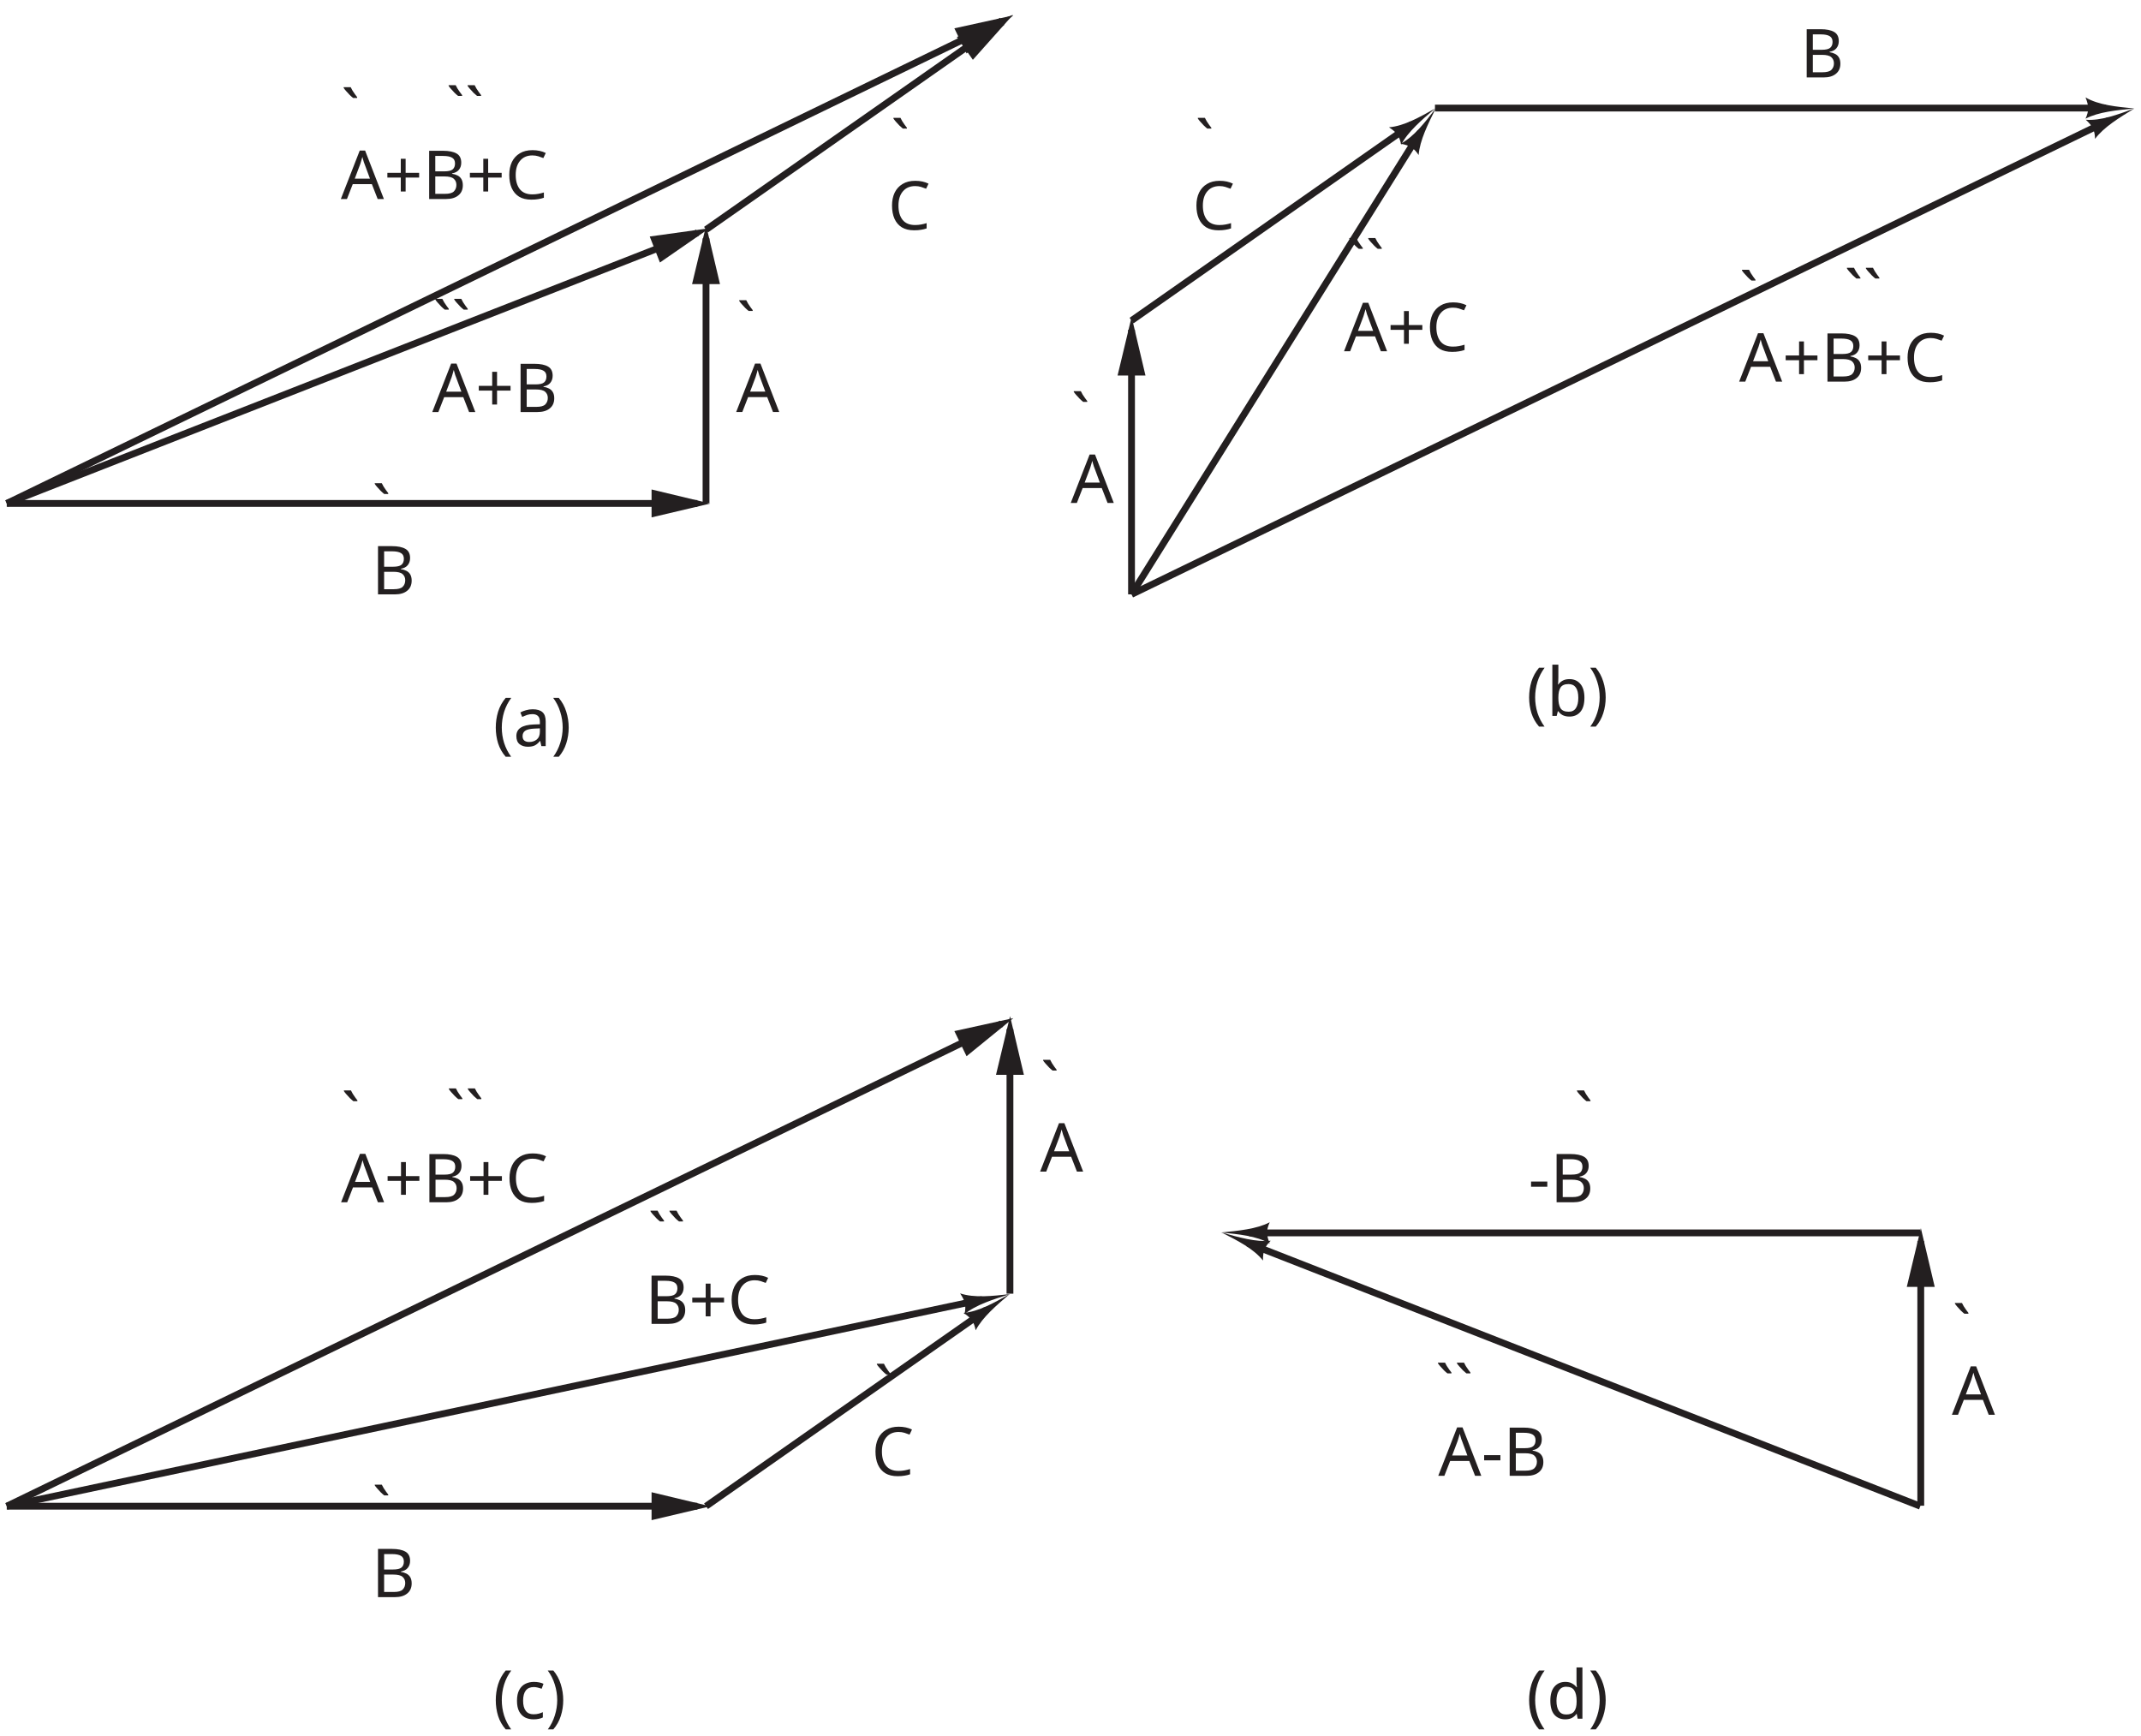
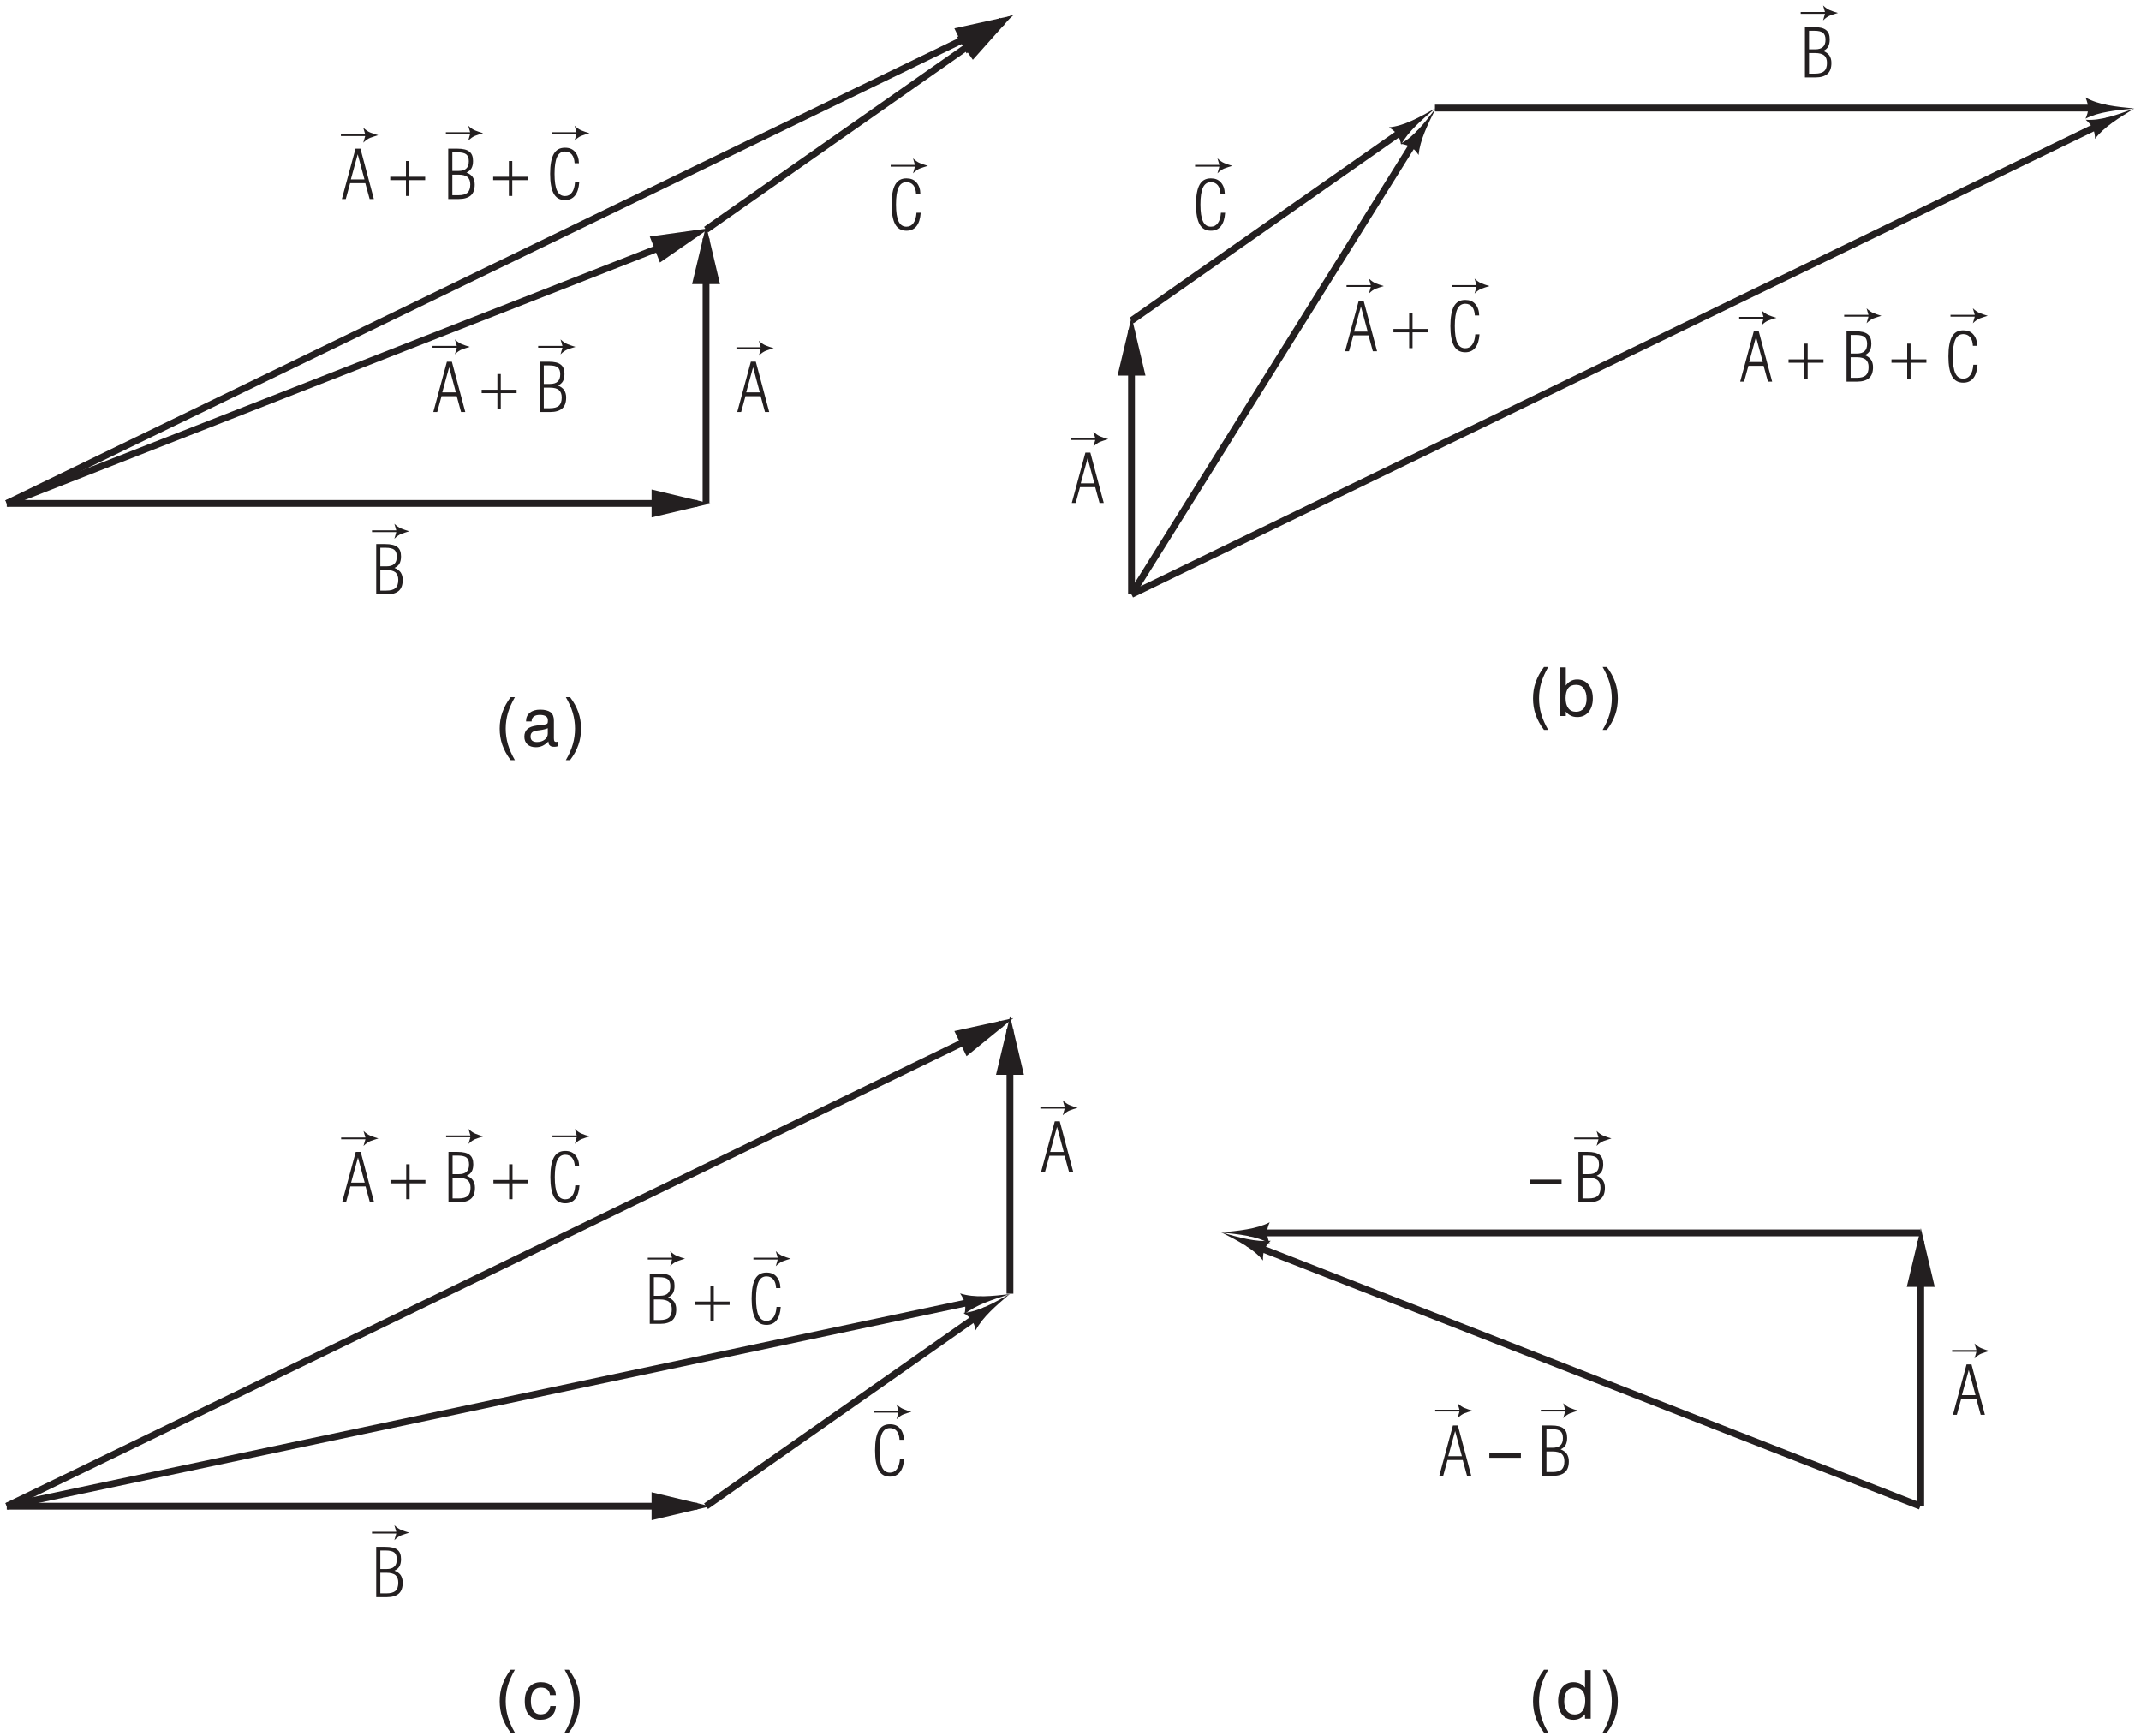
- <svg xmlns="http://www.w3.org/2000/svg" version="1.1" id="svg2" xml:space="preserve" width="422.667" height="342.667" viewBox="0 0 422.667 342.667">
-   <defs id="defs6" />
-   <g id="g8" transform="matrix(1.333333,0,0,-1.333333,0,342.6667)">
-     <g id="g10" transform="scale(0.1)">
-       <path d="M 1484.09,2537.25 1045.36,2230" style="fill:none;stroke:#231f20;stroke-width:10.08;stroke-linecap:butt;stroke-linejoin:miter;stroke-miterlimit:2.613;stroke-dasharray:none;stroke-opacity:1" id="path12" />
-       <path d="m 1440.44,2481.46 59.41,66.63 -83.13,-32.77 z" style="fill:#231f20;fill-opacity:1;fill-rule:evenodd;stroke:none" id="path14" />
-       <path d="M 1460.28,630.578 1045.36,340" style="fill:none;stroke:#231f20;stroke-width:10.08;stroke-linecap:butt;stroke-linejoin:miter;stroke-miterlimit:2.613;stroke-dasharray:none;stroke-opacity:1" id="path16" />
-       <path d="m 1494.98,654.145 c -22.54,-12.715 -46.1,-26.165 -68.46,-27.989 11.46,-7.355 15.78,-13.535 18.06,-25.773 10.05,19.347 30.75,36.918 50.4,53.762" style="fill:#231f20;fill-opacity:1;fill-rule:evenodd;stroke:none" id="path18" />
-       <path d="M 2090.28,2385.94 1675.36,2095.36" style="fill:none;stroke:#231f20;stroke-width:10.08;stroke-linecap:butt;stroke-linejoin:miter;stroke-miterlimit:2.613;stroke-dasharray:none;stroke-opacity:1" id="path20" />
-       <path d="m 2124.98,2409.5 c -22.54,-12.71 -46.1,-26.16 -68.46,-27.98 11.46,-7.36 15.78,-13.54 18.06,-25.78 10.05,19.35 30.75,36.92 50.4,53.76" style="fill:#231f20;fill-opacity:1;fill-rule:evenodd;stroke:none" id="path22" />
-       <path d="M 1032.65,2225.3 10,1824.64" style="fill:none;stroke:#231f20;stroke-width:10.08;stroke-linecap:butt;stroke-linejoin:miter;stroke-miterlimit:2.613;stroke-dasharray:none;stroke-opacity:1" id="path24" />
-       <path d="m 977.098,2181.34 73.422,50.79 -88.508,-12.29 z" style="fill:#231f20;fill-opacity:1;fill-rule:evenodd;stroke:none" id="path26" />
-       <path d="M 1454.32,645.945 10,340" style="fill:none;stroke:#231f20;stroke-width:10.08;stroke-linecap:butt;stroke-linejoin:miter;stroke-miterlimit:2.613;stroke-dasharray:none;stroke-opacity:1" id="path28" />
-       <path d="m 1495.48,654.047 c -25.72,-2.875 -52.67,-6.027 -73.95,1.051 7.66,-11.262 9.22,-18.637 6.52,-30.789 16.83,13.867 42.75,21.933 67.43,29.738" style="fill:#231f20;fill-opacity:1;fill-rule:evenodd;stroke:none" id="path30" />
-       <path d="M 1847.63,729.363 2843.2,340" style="fill:none;stroke:#231f20;stroke-width:10.08;stroke-linecap:butt;stroke-linejoin:miter;stroke-miterlimit:2.613;stroke-dasharray:none;stroke-opacity:1" id="path32" />
-       <path d="m 1808.78,745.203 c 23.08,-11.73 47.33,-23.898 61.22,-41.5 -0.21,13.613 2.53,20.637 11.46,29.309 -21.67,-2.348 -47.77,5.152 -72.68,12.191" style="fill:#231f20;fill-opacity:1;fill-rule:evenodd;stroke:none" id="path34" />
-       <path d="M 2103.13,2374.43 1675.36,1690" style="fill:none;stroke:#231f20;stroke-width:10.08;stroke-linecap:butt;stroke-linejoin:miter;stroke-miterlimit:2.613;stroke-dasharray:none;stroke-opacity:1" id="path36" />
-       <path d="m 2125.88,2409.68 c -15.8,-20.51 -32.24,-42.1 -52.1,-52.5 13.42,-2.3 19.81,-6.3 26.68,-16.68 1.7,21.73 13.9,46 25.42,69.18" style="fill:#231f20;fill-opacity:1;fill-rule:evenodd;stroke:none" id="path38" />
-       <path d="M 1483.05,2539.02 10,1824.64" style="fill:none;stroke:#231f20;stroke-width:10.08;stroke-linecap:butt;stroke-linejoin:miter;stroke-miterlimit:2.613;stroke-dasharray:none;stroke-opacity:1" id="path40" />
-       <path d="m 1431.1,2490.86 69.24,56.36 -87.29,-19.16 z" style="fill:#231f20;fill-opacity:1;fill-rule:evenodd;stroke:none" id="path42" />
-       <path d="M 1483.05,1054.38 10,340" style="fill:none;stroke:#231f20;stroke-width:10.08;stroke-linecap:butt;stroke-linejoin:miter;stroke-miterlimit:2.613;stroke-dasharray:none;stroke-opacity:1" id="path44" />
-       <path d="m 1431.1,1006.22 69.24,56.36 -87.29,-19.16 z" style="fill:#231f20;fill-opacity:1;fill-rule:evenodd;stroke:none" id="path46" />
-       <path d="M 3122.25,2391.7 1675.36,1690" style="fill:none;stroke:#231f20;stroke-width:10.08;stroke-linecap:butt;stroke-linejoin:miter;stroke-miterlimit:2.613;stroke-dasharray:none;stroke-opacity:1" id="path48" />
-       <path d="m 3160.27,2409.46 c -24.29,-8.98 -49.69,-18.52 -72.04,-16.77 10.14,-9.08 13.43,-15.87 13.73,-28.31 13,17.5 36.22,31.57 58.31,45.08" style="fill:#231f20;fill-opacity:1;fill-rule:evenodd;stroke:none" id="path50" />
-       <path d="M 1045.36,2217.12 V 1825.36" style="fill:none;stroke:#231f20;stroke-width:10.08;stroke-linecap:butt;stroke-linejoin:miter;stroke-miterlimit:2.613;stroke-dasharray:none;stroke-opacity:1" id="path52" />
-       <path d="m 1066.02,2149.36 -20.5,86.89 -20.84,-86.89 z" style="fill:#231f20;fill-opacity:1;fill-rule:evenodd;stroke:none" id="path54" />
-       <path d="M 1495.36,1046.4 V 654.641" style="fill:none;stroke:#231f20;stroke-width:10.08;stroke-linecap:butt;stroke-linejoin:miter;stroke-miterlimit:2.613;stroke-dasharray:none;stroke-opacity:1" id="path56" />
-       <path d="m 1516.02,978.641 -20.5,86.889 -20.84,-86.889 z" style="fill:#231f20;fill-opacity:1;fill-rule:evenodd;stroke:none" id="path58" />
-       <path d="M 2843.92,732.48 V 340.719" style="fill:none;stroke:#231f20;stroke-width:10.08;stroke-linecap:butt;stroke-linejoin:miter;stroke-miterlimit:2.613;stroke-dasharray:none;stroke-opacity:1" id="path60" />
-       <path d="m 2864.59,664.719 -20.51,86.89 -20.85,-86.89 z" style="fill:#231f20;fill-opacity:1;fill-rule:evenodd;stroke:none" id="path62" />
-       <path d="M 1675.36,2081.76 V 1690" style="fill:none;stroke:#231f20;stroke-width:10.08;stroke-linecap:butt;stroke-linejoin:miter;stroke-miterlimit:2.613;stroke-dasharray:none;stroke-opacity:1" id="path64" />
-       <path d="m 1696.02,2014 -20.5,86.89 -20.84,-86.89 z" style="fill:#231f20;fill-opacity:1;fill-rule:evenodd;stroke:none" id="path66" />
-       <path d="M 1032.48,1824.64 H 10" style="fill:none;stroke:#231f20;stroke-width:10.08;stroke-linecap:butt;stroke-linejoin:miter;stroke-miterlimit:2.613;stroke-dasharray:none;stroke-opacity:1" id="path68" />
-       <path d="m 964.719,1803.98 86.891,20.5 -86.891,20.84 z" style="fill:#231f20;fill-opacity:1;fill-rule:evenodd;stroke:none" id="path70" />
-       <path d="M 1032.48,340 H 10" style="fill:none;stroke:#231f20;stroke-width:10.08;stroke-linecap:butt;stroke-linejoin:miter;stroke-miterlimit:2.613;stroke-dasharray:none;stroke-opacity:1" id="path72" />
-       <path d="m 964.719,319.336 86.891,20.504 -86.891,20.844 z" style="fill:#231f20;fill-opacity:1;fill-rule:evenodd;stroke:none" id="path74" />
-       <path d="M 1849.79,744.641 H 2843.2" style="fill:none;stroke:#231f20;stroke-width:10.08;stroke-linecap:butt;stroke-linejoin:miter;stroke-miterlimit:2.613;stroke-dasharray:none;stroke-opacity:1" id="path76" />
-       <path d="m 1807.84,745.242 c 25.77,-2.519 52.78,-5.019 72.13,-16.344 -5.16,12.598 -5.16,20.137 0,31.465 -19.33,-10.078 -46.36,-12.597 -72.13,-15.121" style="fill:#231f20;fill-opacity:1;fill-rule:evenodd;stroke:none" id="path78" />
-       <path d="M 3118.05,2410 H 2124.64" style="fill:none;stroke:#231f20;stroke-width:10.08;stroke-linecap:butt;stroke-linejoin:miter;stroke-miterlimit:2.613;stroke-dasharray:none;stroke-opacity:1" id="path80" />
-       <path d="m 3160,2409.4 c -25.77,2.52 -52.78,5.02 -72.13,16.34 5.16,-12.6 5.16,-20.13 0,-31.46 19.33,10.08 46.36,12.6 72.13,15.12" style="fill:#231f20;fill-opacity:1;fill-rule:evenodd;stroke:none" id="path82" />
-       <g id="g84" transform="scale(10)">
-         <text transform="matrix(1,0,0,-1,109,196)" style="font-variant:normal;font-weight:normal;font-size:10px;font-family:Swis721LtCnBT;-inkscape-font-specification:Swis721LtCnBT;writing-mode:lr-tb;fill:#231f20;fill-opacity:1;fill-rule:nonzero;stroke:none" id="text164">
-           <tspan x="0" y="0" id="tspan86">A</tspan>
-           <tspan x="0.039" y="-8.9" id="tspan88">`</tspan>
-           <tspan x="45" y="112.464" id="tspan90">A</tspan>
-           <tspan x="45.039" y="103.564" id="tspan92">`</tspan>
-           <tspan x="180" y="148.464" id="tspan94">A</tspan>
-           <tspan x="180.038" y="139.564" id="tspan96">`</tspan>
-           <tspan x="49.535" y="13.464" id="tspan98">A</tspan>
-           <tspan x="49.574" y="4.564" id="tspan100">`</tspan>
-           <tspan x="-54.001" y="27" id="tspan102">B</tspan>
-           <tspan x="-53.922" y="18.2" id="tspan104">`</tspan>
-           <tspan x="-54.001" y="175.464" id="tspan106">B</tspan>
-           <tspan x="-53.922" y="166.464" id="tspan108">`</tspan>
-           <tspan x="157.535" y="-49.536" id="tspan110">B</tspan>
-           <tspan x="157.613" y="-58.536" id="tspan112">`</tspan>
-           <tspan x="117.286 124.003" y="117" id="tspan114">-B</tspan>
-           <tspan x="124.082" y="108.101" id="tspan116">`</tspan>
-           <tspan x="22.463" y="-26.999" id="tspan118">C</tspan>
-           <tspan x="22.873" y="-35.899" id="tspan120">`</tspan>
-           <tspan x="20.015" y="157.465" id="tspan122">C</tspan>
-           <tspan x="20.425" y="148.565" id="tspan124">`</tspan>
-           <tspan x="67.535" y="-26.999" id="tspan126">C</tspan>
-           <tspan x="67.945" y="-35.899" id="tspan128">`</tspan>
-           <tspan x="-58.537 -51.221 -43.337 -35.981 -28.097" y="-31.535" id="tspan130">A+B+C</tspan>
-           <tspan x="-58.526" y="-40.435" id="tspan132">`</tspan>
-           <tspan x="-42.984 -27.242" y="-40.735" id="tspan134">``</tspan>
-           <tspan x="148.499 155.816 163.699 171.056 178.939" y="-4.499" id="tspan136">A+B+C</tspan>
-           <tspan x="148.51" y="-13.399" id="tspan138">`</tspan>
-           <tspan x="164.052 179.794" y="-13.699" id="tspan140">``</tspan>
-           <tspan x="-58.501 -51.184 -43.301 -35.944 -28.061" y="117.001" id="tspan142">A+B+C</tspan>
-           <tspan x="-58.49" y="108.101" id="tspan144">`</tspan>
-           <tspan x="-42.948 -27.206" y="107.801" id="tspan146">``</tspan>
-           <tspan x="-45.001 -37.684 -29.801" y="0.001" id="tspan148">A+B</tspan>
-           <tspan x="-44.962 -29.32" y="-9.099" id="tspan150">``</tspan>
-           <tspan x="-13.501 -6.144 1.739" y="135.001" id="tspan152">B+C</tspan>
-           <tspan x="-13.09 2.552" y="125.901" id="tspan154">``</tspan>
-           <tspan x="103.949 111.265 118.66" y="157.501" id="tspan156">A-B</tspan>
-           <tspan x="103.499 119.142" y="148.401" id="tspan158">``</tspan>
-           <tspan x="89.999 97.316 105.199" y="-8.999" id="tspan160">A+C</tspan>
-           <tspan x="90.37 106.012" y="-18.099" id="tspan162">``</tspan>
-         </text>
-         <text transform="matrix(1,0,0,-1,72.99907,146.5353)" style="font-variant:normal;font-weight:normal;font-size:10px;font-family:Swis721BT;-inkscape-font-specification:Swis721BT;writing-mode:lr-tb;fill:#231f20;fill-opacity:1;fill-rule:nonzero;stroke:none" id="text174">
-           <tspan x="0 4.291 10.653" y="0" id="tspan166">(a)</tspan>
-           <tspan x="0 4.291 10.471" y="144" id="tspan168">(c)</tspan>
-           <tspan x="153 157.291 164.164" y="-4.464" id="tspan170">(b)</tspan>
-           <tspan x="153 157.291 164.164" y="144" id="tspan172">(d)</tspan>
-         </text>
+ <svg xmlns="http://www.w3.org/2000/svg" xmlns:xlink="http://www.w3.org/1999/xlink" width="317pt" height="257pt" viewBox="0 0 317 257">
+   <defs>
+     <g>
+       <g id="glyph-0-0">
+         <path d="M 0.156 0 L 2.172 -7.453 L 2.906 -7.453 L 4.891 0 L 4.266 0 L 3.625 -2.344 L 1.375 -2.344 L 0.734 0 Z M 1.484 -2.906 L 3.5 -2.906 L 2.5 -6.625 Z M 1.484 -2.906 " />
+       </g>
+       <g id="glyph-0-1">
+         <path d="M 5.516 -0.547 C 5.047 -0.406 4.656 -0.281 4.328 -0.156 C 4.016 -0.031 3.672 0.203 3.312 0.562 L 3.594 -0.422 L 0 -0.422 L 0 -0.688 L 3.594 -0.688 L 3.312 -1.656 C 3.672 -1.312 4.016 -1.078 4.328 -0.953 C 4.656 -0.812 5.047 -0.688 5.516 -0.547 Z M 5.516 -0.547 " />
+       </g>
+       <g id="glyph-0-2">
+         <path d="M 0.703 0 L 0.703 -7.453 L 2.016 -7.453 C 2.875 -7.453 3.469 -7.312 3.828 -7.016 C 4.203 -6.734 4.375 -6.266 4.375 -5.625 C 4.375 -5.188 4.297 -4.828 4.141 -4.547 C 3.984 -4.281 3.734 -4.062 3.406 -3.922 C 3.812 -3.766 4.125 -3.531 4.328 -3.25 C 4.516 -2.953 4.625 -2.594 4.625 -2.156 C 4.625 -1.422 4.438 -0.875 4.047 -0.531 C 3.656 -0.188 3.062 0 2.266 0 Z M 1.312 -0.562 L 2.188 -0.562 C 2.828 -0.562 3.281 -0.688 3.562 -0.938 C 3.828 -1.188 3.969 -1.594 3.969 -2.156 C 3.969 -2.656 3.828 -3.016 3.547 -3.266 C 3.266 -3.484 2.828 -3.609 2.234 -3.609 L 1.312 -3.609 Z M 1.312 -4.156 L 2.203 -4.156 C 2.75 -4.156 3.141 -4.281 3.375 -4.516 C 3.625 -4.734 3.75 -5.094 3.75 -5.594 C 3.75 -6.062 3.625 -6.406 3.375 -6.609 C 3.141 -6.797 2.719 -6.906 2.125 -6.906 L 1.312 -6.906 Z M 1.312 -4.156 " />
+       </g>
+       <g id="glyph-0-3">
+         <path d="M 4.922 -3.344 L 4.922 -2.672 C 4.141 -2.672 3.359 -2.672 2.578 -2.672 C 1.797 -2.672 1.031 -2.672 0.25 -2.672 L 0.25 -3.344 C 1.031 -3.344 1.797 -3.344 2.578 -3.344 C 3.359 -3.344 4.141 -3.344 4.922 -3.344 Z M 4.922 -3.344 " />
+       </g>
+       <g id="glyph-0-4">
+         <path d="M 4.859 -2.5 C 4.797 -1.625 4.594 -0.969 4.234 -0.516 C 3.875 -0.062 3.375 0.156 2.75 0.156 C 1.984 0.156 1.438 -0.156 1.078 -0.797 C 0.734 -1.422 0.547 -2.406 0.547 -3.734 C 0.547 -5.062 0.734 -6.047 1.078 -6.656 C 1.438 -7.297 1.984 -7.594 2.75 -7.594 C 3.375 -7.594 3.875 -7.406 4.234 -6.984 C 4.594 -6.578 4.797 -6.016 4.812 -5.297 L 4.172 -5.297 C 4.141 -5.844 4.016 -6.266 3.766 -6.578 C 3.516 -6.875 3.172 -7.031 2.75 -7.031 C 2.219 -7.031 1.828 -6.766 1.578 -6.234 C 1.328 -5.688 1.203 -4.859 1.203 -3.734 C 1.203 -2.594 1.328 -1.766 1.578 -1.234 C 1.828 -0.703 2.219 -0.438 2.75 -0.438 C 3.188 -0.438 3.516 -0.609 3.781 -0.969 C 4.047 -1.328 4.188 -1.844 4.234 -2.5 Z M 4.859 -2.5 " />
+       </g>
+       <g id="glyph-0-5">
+         <path d="M 0 -3.297 L 2.328 -3.297 L 2.328 -5.625 L 2.828 -5.625 L 2.828 -3.297 L 5.172 -3.297 L 5.172 -2.797 L 2.828 -2.797 L 2.828 -0.453 L 2.328 -0.453 L 2.328 -2.797 L 0 -2.797 Z M 0 -3.297 " />
+       </g>
+       <g id="glyph-1-0">
+         <path d="M 2.609 2.062 C 2.047 1.328 1.641 0.562 1.375 -0.188 C 1.109 -0.953 0.984 -1.75 0.984 -2.594 C 0.984 -3.438 1.109 -4.234 1.375 -4.984 C 1.641 -5.75 2.047 -6.516 2.609 -7.25 L 3.234 -7.25 C 2.781 -6.453 2.438 -5.688 2.203 -4.922 C 1.984 -4.156 1.875 -3.375 1.875 -2.594 C 1.875 -1.812 1.984 -1.031 2.203 -0.266 C 2.438 0.516 2.781 1.281 3.234 2.062 Z M 2.609 2.062 " />
+       </g>
+       <g id="glyph-1-1">
+         <path d="M 3.906 -0.703 C 3.625 -0.406 3.344 -0.203 3.031 -0.047 C 2.719 0.094 2.406 0.156 2.047 0.156 C 1.516 0.156 1.094 0.016 0.797 -0.266 C 0.5 -0.547 0.344 -0.922 0.344 -1.406 C 0.344 -1.891 0.5 -2.266 0.797 -2.531 C 1.094 -2.797 1.547 -2.969 2.141 -3.047 C 2.297 -3.062 2.5 -3.094 2.766 -3.125 C 3.203 -3.172 3.484 -3.203 3.578 -3.25 C 3.688 -3.297 3.75 -3.344 3.781 -3.406 C 3.812 -3.469 3.828 -3.609 3.828 -3.812 C 3.828 -4.094 3.734 -4.297 3.531 -4.422 C 3.344 -4.547 3.047 -4.625 2.656 -4.625 C 2.234 -4.625 1.938 -4.547 1.734 -4.375 C 1.516 -4.203 1.422 -3.969 1.422 -3.656 L 0.594 -3.656 L 0.594 -3.688 C 0.594 -4.219 0.781 -4.641 1.156 -4.938 C 1.516 -5.25 2.031 -5.406 2.688 -5.406 C 3.375 -5.406 3.891 -5.266 4.234 -5.016 C 4.562 -4.75 4.719 -4.344 4.719 -3.781 L 4.719 -1.156 C 4.719 -0.938 4.75 -0.797 4.797 -0.734 C 4.844 -0.656 4.938 -0.625 5.062 -0.625 C 5.078 -0.625 5.125 -0.625 5.156 -0.641 C 5.188 -0.641 5.234 -0.656 5.297 -0.656 L 5.297 0.016 C 5.188 0.047 5.094 0.062 5.016 0.078 C 4.938 0.094 4.844 0.094 4.781 0.094 C 4.484 0.094 4.266 0.047 4.125 -0.094 C 3.969 -0.219 3.906 -0.406 3.906 -0.672 Z M 3.812 -2.656 C 3.578 -2.547 3.188 -2.438 2.609 -2.359 C 2.406 -2.344 2.266 -2.312 2.156 -2.297 C 1.844 -2.25 1.609 -2.156 1.469 -2.016 C 1.328 -1.875 1.266 -1.688 1.266 -1.422 C 1.266 -1.156 1.344 -0.953 1.5 -0.812 C 1.672 -0.688 1.906 -0.609 2.203 -0.609 C 2.672 -0.609 3.062 -0.734 3.359 -0.969 C 3.672 -1.203 3.812 -1.516 3.812 -1.875 Z M 3.812 -2.656 " />
+       </g>
+       <g id="glyph-1-2">
+         <path d="M 0.75 2.062 L 0.125 2.062 C 0.578 1.281 0.938 0.516 1.156 -0.266 C 1.375 -1.031 1.484 -1.812 1.484 -2.594 C 1.484 -3.375 1.375 -4.156 1.156 -4.922 C 0.938 -5.688 0.578 -6.453 0.125 -7.25 L 0.75 -7.25 C 1.312 -6.516 1.719 -5.766 1.984 -5 C 2.25 -4.234 2.375 -3.438 2.375 -2.594 C 2.375 -1.75 2.25 -0.938 1.984 -0.188 C 1.719 0.578 1.312 1.328 0.75 2.062 Z M 0.75 2.062 " />
+       </g>
+       <g id="glyph-1-3">
+         <path d="M 4.141 -3.484 C 4.109 -3.844 3.984 -4.125 3.75 -4.312 C 3.516 -4.516 3.203 -4.609 2.797 -4.609 C 2.312 -4.609 1.953 -4.438 1.703 -4.094 C 1.438 -3.75 1.312 -3.266 1.312 -2.625 C 1.312 -1.984 1.438 -1.5 1.688 -1.156 C 1.938 -0.812 2.281 -0.641 2.734 -0.641 C 3.156 -0.641 3.484 -0.75 3.719 -0.953 C 3.969 -1.172 4.125 -1.484 4.188 -1.875 L 5.016 -1.875 C 4.969 -1.234 4.75 -0.734 4.344 -0.375 C 3.938 -0.016 3.391 0.156 2.703 0.156 C 1.984 0.156 1.422 -0.078 1.016 -0.578 C 0.594 -1.062 0.406 -1.734 0.406 -2.594 C 0.406 -3.469 0.609 -4.156 1.047 -4.656 C 1.469 -5.156 2.047 -5.406 2.797 -5.406 C 3.453 -5.406 3.984 -5.234 4.375 -4.891 C 4.766 -4.547 4.984 -4.078 5.016 -3.484 Z M 4.141 -3.484 " />
+       </g>
+       <g id="glyph-1-4">
+         <path d="M 1.516 -2.656 C 1.516 -2 1.656 -1.5 1.922 -1.156 C 2.188 -0.797 2.562 -0.625 3.062 -0.625 C 3.547 -0.625 3.922 -0.797 4.203 -1.125 C 4.484 -1.484 4.625 -1.938 4.625 -2.547 C 4.625 -3.203 4.484 -3.703 4.203 -4.062 C 3.953 -4.438 3.562 -4.609 3.062 -4.609 C 2.547 -4.609 2.156 -4.453 1.906 -4.125 C 1.656 -3.797 1.516 -3.297 1.516 -2.656 Z M 0.688 0 L 0.688 -7.188 L 1.547 -7.188 L 1.547 -4.5 C 1.75 -4.797 1.984 -5.016 2.281 -5.172 C 2.562 -5.328 2.875 -5.406 3.234 -5.406 C 3.938 -5.406 4.484 -5.156 4.906 -4.641 C 5.328 -4.125 5.547 -3.453 5.547 -2.594 C 5.547 -1.766 5.328 -1.094 4.922 -0.594 C 4.5 -0.094 3.953 0.156 3.25 0.156 C 2.875 0.156 2.562 0.094 2.297 -0.047 C 2.016 -0.172 1.766 -0.375 1.547 -0.656 L 1.547 0 Z M 0.688 0 " />
+       </g>
+       <g id="glyph-1-5">
+         <path d="M 4.422 -2.656 C 4.422 -3.297 4.297 -3.797 4.016 -4.125 C 3.766 -4.438 3.375 -4.609 2.859 -4.609 C 2.375 -4.609 1.984 -4.438 1.703 -4.062 C 1.438 -3.703 1.312 -3.203 1.312 -2.547 C 1.312 -1.938 1.453 -1.484 1.719 -1.125 C 2 -0.797 2.375 -0.625 2.875 -0.625 C 3.359 -0.625 3.734 -0.797 4.016 -1.156 C 4.281 -1.5 4.422 -2 4.422 -2.656 Z M 5.234 -7.188 L 5.234 0 L 4.391 0 L 4.391 -0.656 C 4.156 -0.391 3.906 -0.188 3.625 -0.047 C 3.344 0.094 3.031 0.156 2.688 0.156 C 1.984 0.156 1.438 -0.094 1.016 -0.594 C 0.609 -1.094 0.406 -1.766 0.406 -2.594 C 0.406 -3.453 0.609 -4.141 1.016 -4.641 C 1.438 -5.156 2 -5.406 2.688 -5.406 C 3.047 -5.406 3.375 -5.328 3.656 -5.203 C 3.938 -5.062 4.188 -4.859 4.391 -4.594 L 4.391 -7.188 Z M 5.234 -7.188 " />
      </g>
    </g>
+   </defs>
+   <path fill="none" stroke-width="10.08" stroke-linecap="butt" stroke-linejoin="miter" stroke="rgb(13.73%, 12.16%, 12.549%)" stroke-opacity="1" stroke-miterlimit="2.613" d="M 1484.102 2537.266 L 1045.352 2230 " transform="matrix(0.1, 0, 0, -0.1, 0, 257)" />
+   <path fill-rule="evenodd" fill="rgb(13.73%, 12.16%, 12.549%)" fill-opacity="1" d="M 144.043 8.855 L 149.984 2.191 L 141.672 5.469 Z M 144.043 8.855 " />
+   <path fill="none" stroke-width="10.08" stroke-linecap="butt" stroke-linejoin="miter" stroke="rgb(13.73%, 12.16%, 12.549%)" stroke-opacity="1" stroke-miterlimit="2.613" d="M 1460.273 630.586 L 1045.352 340 " transform="matrix(0.1, 0, 0, -0.1, 0, 257)" />
+   <path fill-rule="evenodd" fill="rgb(13.73%, 12.16%, 12.549%)" fill-opacity="1" d="M 149.496 191.586 C 147.242 192.855 144.887 194.203 142.652 194.383 C 143.797 195.121 144.23 195.738 144.457 196.961 C 145.465 195.027 147.531 193.27 149.496 191.586 " />
+   <path fill="none" stroke-width="10.08" stroke-linecap="butt" stroke-linejoin="miter" stroke="rgb(13.73%, 12.16%, 12.549%)" stroke-opacity="1" stroke-miterlimit="2.613" d="M 2090.273 2385.938 L 1675.352 2095.352 " transform="matrix(0.1, 0, 0, -0.1, 0, 257)" />
+   <path fill-rule="evenodd" fill="rgb(13.73%, 12.16%, 12.549%)" fill-opacity="1" d="M 212.496 16.051 C 210.242 17.32 207.887 18.664 205.652 18.848 C 206.797 19.586 207.23 20.203 207.457 21.426 C 208.465 19.492 210.531 17.734 212.496 16.051 " />
+   <path fill="none" stroke-width="10.08" stroke-linecap="butt" stroke-linejoin="miter" stroke="rgb(13.73%, 12.16%, 12.549%)" stroke-opacity="1" stroke-miterlimit="2.613" d="M 1032.656 2225.312 L 10 1824.648 " transform="matrix(0.1, 0, 0, -0.1, 0, 257)" />
+   <path fill-rule="evenodd" fill="rgb(13.73%, 12.16%, 12.549%)" fill-opacity="1" d="M 97.711 38.867 L 105.051 33.785 L 96.203 35.016 Z M 97.711 38.867 " />
+   <path fill="none" stroke-width="10.08" stroke-linecap="butt" stroke-linejoin="miter" stroke="rgb(13.73%, 12.16%, 12.549%)" stroke-opacity="1" stroke-miterlimit="2.613" d="M 1454.336 645.938 L 10 340 " transform="matrix(0.1, 0, 0, -0.1, 0, 257)" />
+   <path fill-rule="evenodd" fill="rgb(13.73%, 12.16%, 12.549%)" fill-opacity="1" d="M 149.547 191.594 C 146.977 191.883 144.281 192.199 142.152 191.488 C 142.918 192.617 143.074 193.355 142.805 194.57 C 144.488 193.184 147.078 192.375 149.547 191.594 " />
+   <path fill="none" stroke-width="10.08" stroke-linecap="butt" stroke-linejoin="miter" stroke="rgb(13.73%, 12.16%, 12.549%)" stroke-opacity="1" stroke-miterlimit="2.613" d="M 1847.617 729.375 L 2843.203 340 " transform="matrix(0.1, 0, 0, -0.1, 0, 257)" />
+   <path fill-rule="evenodd" fill="rgb(13.73%, 12.16%, 12.549%)" fill-opacity="1" d="M 180.879 182.48 C 183.188 183.652 185.609 184.871 187 186.629 C 186.98 185.27 187.254 184.566 188.145 183.699 C 185.98 183.934 183.367 183.184 180.879 182.48 " />
+   <path fill="none" stroke-width="10.08" stroke-linecap="butt" stroke-linejoin="miter" stroke="rgb(13.73%, 12.16%, 12.549%)" stroke-opacity="1" stroke-miterlimit="2.613" d="M 2103.125 2374.414 L 1675.352 1690 " transform="matrix(0.1, 0, 0, -0.1, 0, 257)" />
+   <path fill-rule="evenodd" fill="rgb(13.73%, 12.16%, 12.549%)" fill-opacity="1" d="M 212.59 16.031 C 211.008 18.082 209.363 20.242 207.379 21.281 C 208.719 21.512 209.359 21.91 210.047 22.949 C 210.215 20.777 211.438 18.352 212.59 16.031 " />
+   <path fill="none" stroke-width="10.08" stroke-linecap="butt" stroke-linejoin="miter" stroke="rgb(13.73%, 12.16%, 12.549%)" stroke-opacity="1" stroke-miterlimit="2.613" d="M 1483.047 2539.023 L 10 1824.648 " transform="matrix(0.1, 0, 0, -0.1, 0, 257)" />
+   <path fill-rule="evenodd" fill="rgb(13.73%, 12.16%, 12.549%)" fill-opacity="1" d="M 143.109 7.914 L 150.035 2.277 L 141.305 4.195 Z M 143.109 7.914 " />
+   <path fill="none" stroke-width="10.08" stroke-linecap="butt" stroke-linejoin="miter" stroke="rgb(13.73%, 12.16%, 12.549%)" stroke-opacity="1" stroke-miterlimit="2.613" d="M 1483.047 1054.375 L 10 340 " transform="matrix(0.1, 0, 0, -0.1, 0, 257)" />
+   <path fill-rule="evenodd" fill="rgb(13.73%, 12.16%, 12.549%)" fill-opacity="1" d="M 143.109 156.379 L 150.035 150.742 L 141.305 152.656 Z M 143.109 156.379 " />
+   <path fill="none" stroke-width="10.08" stroke-linecap="butt" stroke-linejoin="miter" stroke="rgb(13.73%, 12.16%, 12.549%)" stroke-opacity="1" stroke-miterlimit="2.613" d="M 3122.266 2391.719 L 1675.352 1690 " transform="matrix(0.1, 0, 0, -0.1, 0, 257)" />
+   <path fill-rule="evenodd" fill="rgb(13.73%, 12.16%, 12.549%)" fill-opacity="1" d="M 316.027 16.055 C 313.598 16.953 311.059 17.906 308.824 17.73 C 309.836 18.641 310.164 19.316 310.195 20.562 C 311.496 18.812 313.816 17.406 316.027 16.055 " />
+   <path fill="none" stroke-width="10.08" stroke-linecap="butt" stroke-linejoin="miter" stroke="rgb(13.73%, 12.16%, 12.549%)" stroke-opacity="1" stroke-miterlimit="2.613" d="M 1045.352 2217.109 L 1045.352 1825.352 " transform="matrix(0.1, 0, 0, -0.1, 0, 257)" />
+   <path fill-rule="evenodd" fill="rgb(13.73%, 12.16%, 12.549%)" fill-opacity="1" d="M 106.602 42.062 L 104.551 33.375 L 102.469 42.062 Z M 106.602 42.062 " />
+   <path fill="none" stroke-width="10.08" stroke-linecap="butt" stroke-linejoin="miter" stroke="rgb(13.73%, 12.16%, 12.549%)" stroke-opacity="1" stroke-miterlimit="2.613" d="M 1495.352 1046.406 L 1495.352 654.648 " transform="matrix(0.1, 0, 0, -0.1, 0, 257)" />
+   <path fill-rule="evenodd" fill="rgb(13.73%, 12.16%, 12.549%)" fill-opacity="1" d="M 151.602 159.137 L 149.551 150.445 L 147.469 159.137 Z M 151.602 159.137 " />
+   <path fill="none" stroke-width="10.08" stroke-linecap="butt" stroke-linejoin="miter" stroke="rgb(13.73%, 12.16%, 12.549%)" stroke-opacity="1" stroke-miterlimit="2.613" d="M 2843.906 732.461 L 2843.906 340.703 " transform="matrix(0.1, 0, 0, -0.1, 0, 257)" />
+   <path fill-rule="evenodd" fill="rgb(13.73%, 12.16%, 12.549%)" fill-opacity="1" d="M 286.461 190.527 L 284.406 181.84 L 282.324 190.527 Z M 286.461 190.527 " />
+   <path fill="none" stroke-width="10.08" stroke-linecap="butt" stroke-linejoin="miter" stroke="rgb(13.73%, 12.16%, 12.549%)" stroke-opacity="1" stroke-miterlimit="2.613" d="M 1675.352 2081.758 L 1675.352 1690 " transform="matrix(0.1, 0, 0, -0.1, 0, 257)" />
+   <path fill-rule="evenodd" fill="rgb(13.73%, 12.16%, 12.549%)" fill-opacity="1" d="M 169.602 55.602 L 167.551 46.91 L 165.469 55.602 Z M 169.602 55.602 " />
+   <path fill="none" stroke-width="10.08" stroke-linecap="butt" stroke-linejoin="miter" stroke="rgb(13.73%, 12.16%, 12.549%)" stroke-opacity="1" stroke-miterlimit="2.613" d="M 1032.461 1824.648 L 10 1824.648 " transform="matrix(0.1, 0, 0, -0.1, 0, 257)" />
+   <path fill-rule="evenodd" fill="rgb(13.73%, 12.16%, 12.549%)" fill-opacity="1" d="M 96.473 76.602 L 105.16 74.551 L 96.473 72.469 Z M 96.473 76.602 " />
+   <path fill="none" stroke-width="10.08" stroke-linecap="butt" stroke-linejoin="miter" stroke="rgb(13.73%, 12.16%, 12.549%)" stroke-opacity="1" stroke-miterlimit="2.613" d="M 1032.461 340 L 10 340 " transform="matrix(0.1, 0, 0, -0.1, 0, 257)" />
+   <path fill-rule="evenodd" fill="rgb(13.73%, 12.16%, 12.549%)" fill-opacity="1" d="M 96.473 225.066 L 105.16 223.016 L 96.473 220.93 Z M 96.473 225.066 " />
+   <path fill="none" stroke-width="10.08" stroke-linecap="butt" stroke-linejoin="miter" stroke="rgb(13.73%, 12.16%, 12.549%)" stroke-opacity="1" stroke-miterlimit="2.613" d="M 1849.805 744.648 L 2843.203 744.648 " transform="matrix(0.1, 0, 0, -0.1, 0, 257)" />
+   <path fill-rule="evenodd" fill="rgb(13.73%, 12.16%, 12.549%)" fill-opacity="1" d="M 180.785 182.477 C 183.359 182.727 186.062 182.977 187.996 184.109 C 187.48 182.852 187.48 182.098 187.996 180.965 C 186.062 181.973 183.359 182.223 180.785 182.477 " />
+   <path fill="none" stroke-width="10.08" stroke-linecap="butt" stroke-linejoin="miter" stroke="rgb(13.73%, 12.16%, 12.549%)" stroke-opacity="1" stroke-miterlimit="2.613" d="M 3118.047 2410 L 2124.648 2410 " transform="matrix(0.1, 0, 0, -0.1, 0, 257)" />
+   <path fill-rule="evenodd" fill="rgb(13.73%, 12.16%, 12.549%)" fill-opacity="1" d="M 316 16.059 C 313.422 15.809 310.723 15.559 308.785 14.426 C 309.305 15.688 309.305 16.438 308.785 17.57 C 310.719 16.562 313.422 16.312 316 16.059 " />
+   <g fill="rgb(13.73%, 12.16%, 12.549%)" fill-opacity="1">
+     <use xlink:href="#glyph-0-0" x="109" y="61" />
+   </g>
+   <g fill="rgb(13.73%, 12.16%, 12.549%)" fill-opacity="1">
+     <use xlink:href="#glyph-0-1" x="109.039" y="52.1" />
+   </g>
+   <g fill="rgb(13.73%, 12.16%, 12.549%)" fill-opacity="1">
+     <use xlink:href="#glyph-0-0" x="154" y="173.464" />
+   </g>
+   <g fill="rgb(13.73%, 12.16%, 12.549%)" fill-opacity="1">
+     <use xlink:href="#glyph-0-1" x="154.039" y="164.564" />
+   </g>
+   <g fill="rgb(13.73%, 12.16%, 12.549%)" fill-opacity="1">
+     <use xlink:href="#glyph-0-0" x="289" y="209.464" />
+   </g>
+   <g fill="rgb(13.73%, 12.16%, 12.549%)" fill-opacity="1">
+     <use xlink:href="#glyph-0-1" x="289.038" y="200.564" />
+   </g>
+   <g fill="rgb(13.73%, 12.16%, 12.549%)" fill-opacity="1">
+     <use xlink:href="#glyph-0-0" x="158.535" y="74.464" />
+   </g>
+   <g fill="rgb(13.73%, 12.16%, 12.549%)" fill-opacity="1">
+     <use xlink:href="#glyph-0-1" x="158.574" y="65.564" />
+   </g>
+   <g fill="rgb(13.73%, 12.16%, 12.549%)" fill-opacity="1">
+     <use xlink:href="#glyph-0-2" x="54.999" y="88" />
+   </g>
+   <g fill="rgb(13.73%, 12.16%, 12.549%)" fill-opacity="1">
+     <use xlink:href="#glyph-0-1" x="55.078" y="79.2" />
+   </g>
+   <g fill="rgb(13.73%, 12.16%, 12.549%)" fill-opacity="1">
+     <use xlink:href="#glyph-0-2" x="54.999" y="236.464" />
+   </g>
+   <g fill="rgb(13.73%, 12.16%, 12.549%)" fill-opacity="1">
+     <use xlink:href="#glyph-0-1" x="55.078" y="227.464" />
+   </g>
+   <g fill="rgb(13.73%, 12.16%, 12.549%)" fill-opacity="1">
+     <use xlink:href="#glyph-0-2" x="266.535" y="11.464" />
+   </g>
+   <g fill="rgb(13.73%, 12.16%, 12.549%)" fill-opacity="1">
+     <use xlink:href="#glyph-0-1" x="266.613" y="2.464" />
+   </g>
+   <g fill="rgb(13.73%, 12.16%, 12.549%)" fill-opacity="1">
+     <use xlink:href="#glyph-0-3" x="226.286" y="178" />
+   </g>
+   <g fill="rgb(13.73%, 12.16%, 12.549%)" fill-opacity="1">
+     <use xlink:href="#glyph-0-2" x="233.003" y="178" />
+   </g>
+   <g fill="rgb(13.73%, 12.16%, 12.549%)" fill-opacity="1">
+     <use xlink:href="#glyph-0-1" x="233.082" y="169.101" />
+   </g>
+   <g fill="rgb(13.73%, 12.16%, 12.549%)" fill-opacity="1">
+     <use xlink:href="#glyph-0-4" x="131.463" y="34.001" />
+   </g>
+   <g fill="rgb(13.73%, 12.16%, 12.549%)" fill-opacity="1">
+     <use xlink:href="#glyph-0-1" x="131.873" y="25.101" />
+   </g>
+   <g fill="rgb(13.73%, 12.16%, 12.549%)" fill-opacity="1">
+     <use xlink:href="#glyph-0-4" x="129.015" y="218.465" />
+   </g>
+   <g fill="rgb(13.73%, 12.16%, 12.549%)" fill-opacity="1">
+     <use xlink:href="#glyph-0-1" x="129.425" y="209.565" />
+   </g>
+   <g fill="rgb(13.73%, 12.16%, 12.549%)" fill-opacity="1">
+     <use xlink:href="#glyph-0-4" x="176.535" y="34.001" />
+   </g>
+   <g fill="rgb(13.73%, 12.16%, 12.549%)" fill-opacity="1">
+     <use xlink:href="#glyph-0-1" x="176.945" y="25.101" />
+   </g>
+   <g fill="rgb(13.73%, 12.16%, 12.549%)" fill-opacity="1">
+     <use xlink:href="#glyph-0-0" x="50.463" y="29.465" />
+   </g>
+   <g fill="rgb(13.73%, 12.16%, 12.549%)" fill-opacity="1">
+     <use xlink:href="#glyph-0-5" x="57.779" y="29.465" />
+   </g>
+   <g fill="rgb(13.73%, 12.16%, 12.549%)" fill-opacity="1">
+     <use xlink:href="#glyph-0-2" x="65.663" y="29.465" />
+   </g>
+   <g fill="rgb(13.73%, 12.16%, 12.549%)" fill-opacity="1">
+     <use xlink:href="#glyph-0-5" x="73.019" y="29.465" />
+   </g>
+   <g fill="rgb(13.73%, 12.16%, 12.549%)" fill-opacity="1">
+     <use xlink:href="#glyph-0-4" x="80.903" y="29.465" />
+   </g>
+   <g fill="rgb(13.73%, 12.16%, 12.549%)" fill-opacity="1">
+     <use xlink:href="#glyph-0-1" x="50.474" y="20.565" />
+   </g>
+   <g fill="rgb(13.73%, 12.16%, 12.549%)" fill-opacity="1">
+     <use xlink:href="#glyph-0-1" x="66.016" y="20.265" />
+   </g>
+   <g fill="rgb(13.73%, 12.16%, 12.549%)" fill-opacity="1">
+     <use xlink:href="#glyph-0-1" x="81.758" y="20.265" />
+   </g>
+   <g fill="rgb(13.73%, 12.16%, 12.549%)" fill-opacity="1">
+     <use xlink:href="#glyph-0-0" x="257.499" y="56.501" />
+   </g>
+   <g fill="rgb(13.73%, 12.16%, 12.549%)" fill-opacity="1">
+     <use xlink:href="#glyph-0-5" x="264.816" y="56.501" />
+   </g>
+   <g fill="rgb(13.73%, 12.16%, 12.549%)" fill-opacity="1">
+     <use xlink:href="#glyph-0-2" x="272.699" y="56.501" />
+   </g>
+   <g fill="rgb(13.73%, 12.16%, 12.549%)" fill-opacity="1">
+     <use xlink:href="#glyph-0-5" x="280.056" y="56.501" />
+   </g>
+   <g fill="rgb(13.73%, 12.16%, 12.549%)" fill-opacity="1">
+     <use xlink:href="#glyph-0-4" x="287.939" y="56.501" />
+   </g>
+   <g fill="rgb(13.73%, 12.16%, 12.549%)" fill-opacity="1">
+     <use xlink:href="#glyph-0-1" x="257.51" y="47.601" />
+   </g>
+   <g fill="rgb(13.73%, 12.16%, 12.549%)" fill-opacity="1">
+     <use xlink:href="#glyph-0-1" x="273.052" y="47.301" />
+   </g>
+   <g fill="rgb(13.73%, 12.16%, 12.549%)" fill-opacity="1">
+     <use xlink:href="#glyph-0-1" x="288.794" y="47.301" />
+   </g>
+   <g fill="rgb(13.73%, 12.16%, 12.549%)" fill-opacity="1">
+     <use xlink:href="#glyph-0-0" x="50.499" y="178.001" />
+   </g>
+   <g fill="rgb(13.73%, 12.16%, 12.549%)" fill-opacity="1">
+     <use xlink:href="#glyph-0-5" x="57.816" y="178.001" />
+   </g>
+   <g fill="rgb(13.73%, 12.16%, 12.549%)" fill-opacity="1">
+     <use xlink:href="#glyph-0-2" x="65.699" y="178.001" />
+   </g>
+   <g fill="rgb(13.73%, 12.16%, 12.549%)" fill-opacity="1">
+     <use xlink:href="#glyph-0-5" x="73.056" y="178.001" />
+   </g>
+   <g fill="rgb(13.73%, 12.16%, 12.549%)" fill-opacity="1">
+     <use xlink:href="#glyph-0-4" x="80.939" y="178.001" />
+   </g>
+   <g fill="rgb(13.73%, 12.16%, 12.549%)" fill-opacity="1">
+     <use xlink:href="#glyph-0-1" x="50.51" y="169.101" />
+   </g>
+   <g fill="rgb(13.73%, 12.16%, 12.549%)" fill-opacity="1">
+     <use xlink:href="#glyph-0-1" x="66.052" y="168.801" />
+   </g>
+   <g fill="rgb(13.73%, 12.16%, 12.549%)" fill-opacity="1">
+     <use xlink:href="#glyph-0-1" x="81.794" y="168.801" />
+   </g>
+   <g fill="rgb(13.73%, 12.16%, 12.549%)" fill-opacity="1">
+     <use xlink:href="#glyph-0-0" x="63.999" y="61.001" />
+   </g>
+   <g fill="rgb(13.73%, 12.16%, 12.549%)" fill-opacity="1">
+     <use xlink:href="#glyph-0-5" x="71.316" y="61.001" />
+   </g>
+   <g fill="rgb(13.73%, 12.16%, 12.549%)" fill-opacity="1">
+     <use xlink:href="#glyph-0-2" x="79.199" y="61.001" />
+   </g>
+   <g fill="rgb(13.73%, 12.16%, 12.549%)" fill-opacity="1">
+     <use xlink:href="#glyph-0-1" x="64.038" y="51.901" />
+   </g>
+   <g fill="rgb(13.73%, 12.16%, 12.549%)" fill-opacity="1">
+     <use xlink:href="#glyph-0-1" x="79.68" y="51.901" />
+   </g>
+   <g fill="rgb(13.73%, 12.16%, 12.549%)" fill-opacity="1">
+     <use xlink:href="#glyph-0-2" x="95.499" y="196.001" />
+   </g>
+   <g fill="rgb(13.73%, 12.16%, 12.549%)" fill-opacity="1">
+     <use xlink:href="#glyph-0-5" x="102.856" y="196.001" />
+   </g>
+   <g fill="rgb(13.73%, 12.16%, 12.549%)" fill-opacity="1">
+     <use xlink:href="#glyph-0-4" x="110.739" y="196.001" />
+   </g>
+   <g fill="rgb(13.73%, 12.16%, 12.549%)" fill-opacity="1">
+     <use xlink:href="#glyph-0-1" x="95.91" y="186.901" />
+   </g>
+   <g fill="rgb(13.73%, 12.16%, 12.549%)" fill-opacity="1">
+     <use xlink:href="#glyph-0-1" x="111.552" y="186.901" />
+   </g>
+   <g fill="rgb(13.73%, 12.16%, 12.549%)" fill-opacity="1">
+     <use xlink:href="#glyph-0-0" x="212.949" y="218.501" />
+   </g>
+   <g fill="rgb(13.73%, 12.16%, 12.549%)" fill-opacity="1">
+     <use xlink:href="#glyph-0-3" x="220.265" y="218.501" />
+   </g>
+   <g fill="rgb(13.73%, 12.16%, 12.549%)" fill-opacity="1">
+     <use xlink:href="#glyph-0-2" x="227.66" y="218.501" />
+   </g>
+   <g fill="rgb(13.73%, 12.16%, 12.549%)" fill-opacity="1">
+     <use xlink:href="#glyph-0-1" x="212.499" y="209.401" />
+   </g>
+   <g fill="rgb(13.73%, 12.16%, 12.549%)" fill-opacity="1">
+     <use xlink:href="#glyph-0-1" x="228.142" y="209.401" />
+   </g>
+   <g fill="rgb(13.73%, 12.16%, 12.549%)" fill-opacity="1">
+     <use xlink:href="#glyph-0-0" x="198.999" y="52.001" />
+   </g>
+   <g fill="rgb(13.73%, 12.16%, 12.549%)" fill-opacity="1">
+     <use xlink:href="#glyph-0-5" x="206.316" y="52.001" />
+   </g>
+   <g fill="rgb(13.73%, 12.16%, 12.549%)" fill-opacity="1">
+     <use xlink:href="#glyph-0-4" x="214.199" y="52.001" />
+   </g>
+   <g fill="rgb(13.73%, 12.16%, 12.549%)" fill-opacity="1">
+     <use xlink:href="#glyph-0-1" x="199.37" y="42.901" />
+   </g>
+   <g fill="rgb(13.73%, 12.16%, 12.549%)" fill-opacity="1">
+     <use xlink:href="#glyph-0-1" x="215.012" y="42.901" />
+   </g>
+   <g fill="rgb(13.73%, 12.16%, 12.549%)" fill-opacity="1">
+     <use xlink:href="#glyph-1-0" x="72.999" y="110.465" />
+   </g>
+   <g fill="rgb(13.73%, 12.16%, 12.549%)" fill-opacity="1">
+     <use xlink:href="#glyph-1-1" x="77.29" y="110.465" />
+   </g>
+   <g fill="rgb(13.73%, 12.16%, 12.549%)" fill-opacity="1">
+     <use xlink:href="#glyph-1-2" x="83.652" y="110.465" />
+   </g>
+   <g fill="rgb(13.73%, 12.16%, 12.549%)" fill-opacity="1">
+     <use xlink:href="#glyph-1-0" x="72.999" y="254.465" />
+   </g>
+   <g fill="rgb(13.73%, 12.16%, 12.549%)" fill-opacity="1">
+     <use xlink:href="#glyph-1-3" x="77.29" y="254.465" />
+   </g>
+   <g fill="rgb(13.73%, 12.16%, 12.549%)" fill-opacity="1">
+     <use xlink:href="#glyph-1-2" x="83.47" y="254.465" />
+   </g>
+   <g fill="rgb(13.73%, 12.16%, 12.549%)" fill-opacity="1">
+     <use xlink:href="#glyph-1-0" x="225.999" y="106.001" />
+   </g>
+   <g fill="rgb(13.73%, 12.16%, 12.549%)" fill-opacity="1">
+     <use xlink:href="#glyph-1-4" x="230.29" y="106.001" />
+   </g>
+   <g fill="rgb(13.73%, 12.16%, 12.549%)" fill-opacity="1">
+     <use xlink:href="#glyph-1-2" x="237.164" y="106.001" />
+   </g>
+   <g fill="rgb(13.73%, 12.16%, 12.549%)" fill-opacity="1">
+     <use xlink:href="#glyph-1-0" x="225.999" y="254.465" />
+   </g>
+   <g fill="rgb(13.73%, 12.16%, 12.549%)" fill-opacity="1">
+     <use xlink:href="#glyph-1-5" x="230.29" y="254.465" />
+   </g>
+   <g fill="rgb(13.73%, 12.16%, 12.549%)" fill-opacity="1">
+     <use xlink:href="#glyph-1-2" x="237.164" y="254.465" />
  </g>
</svg>
